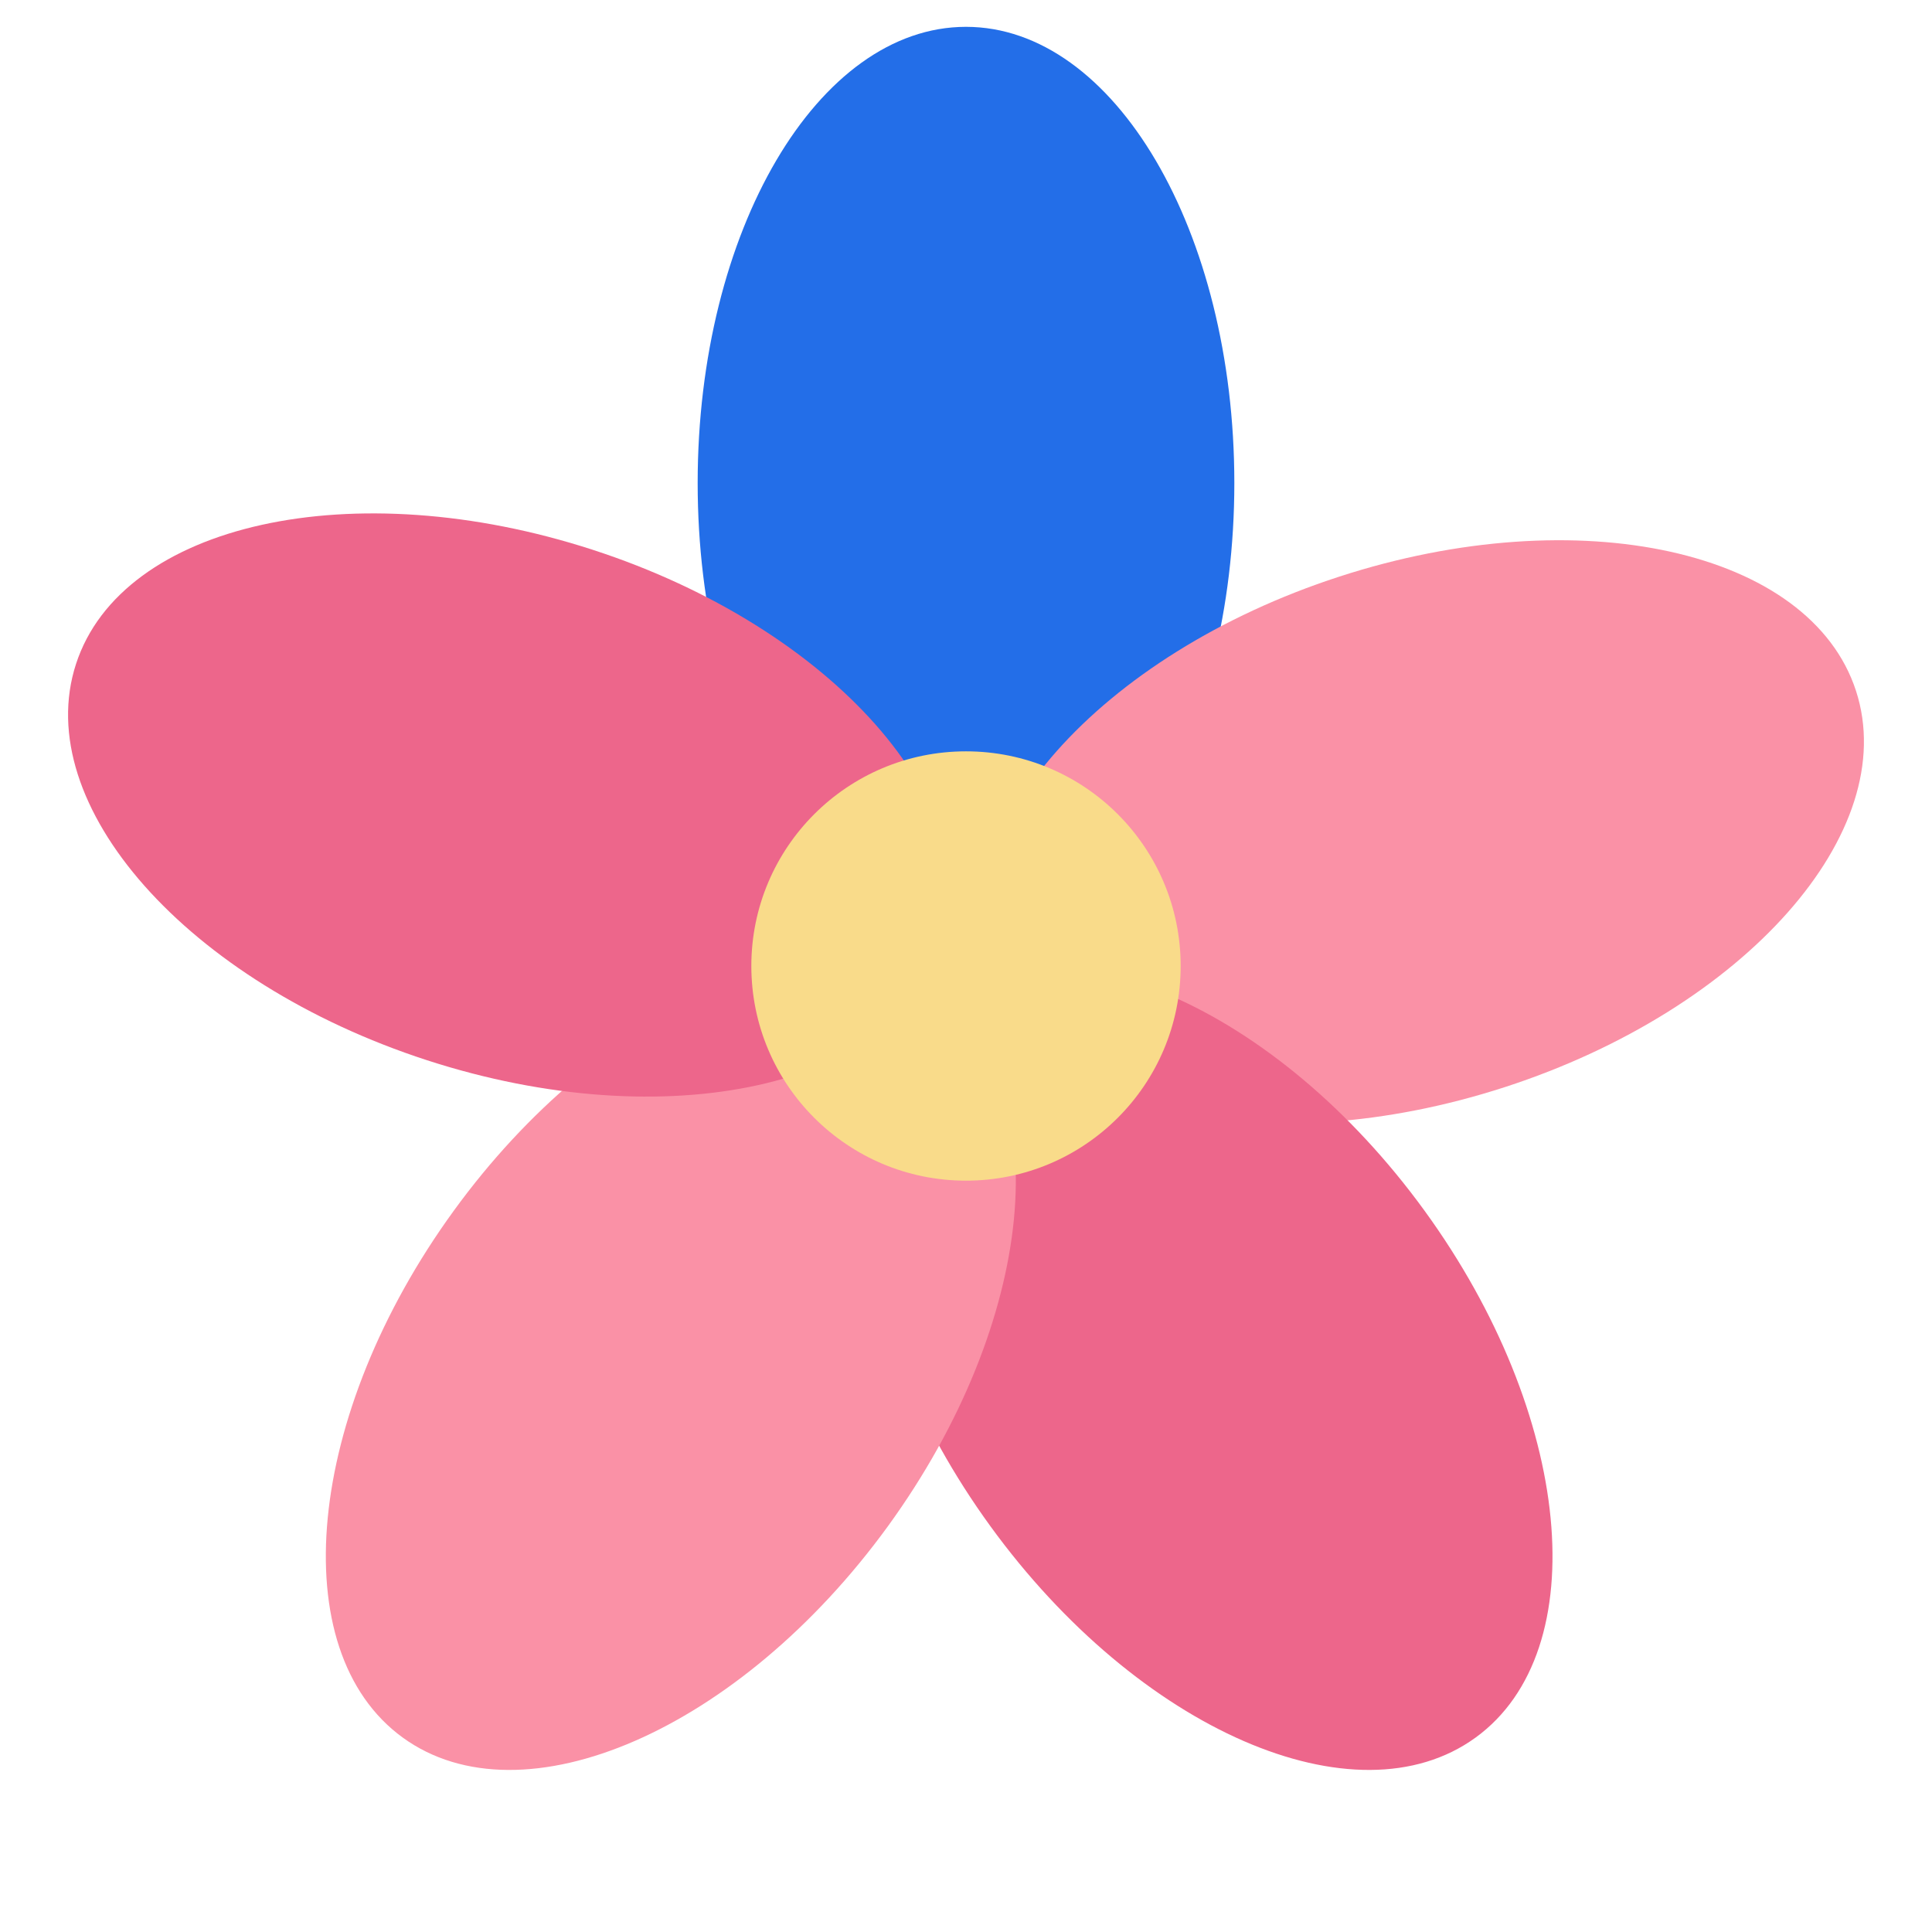
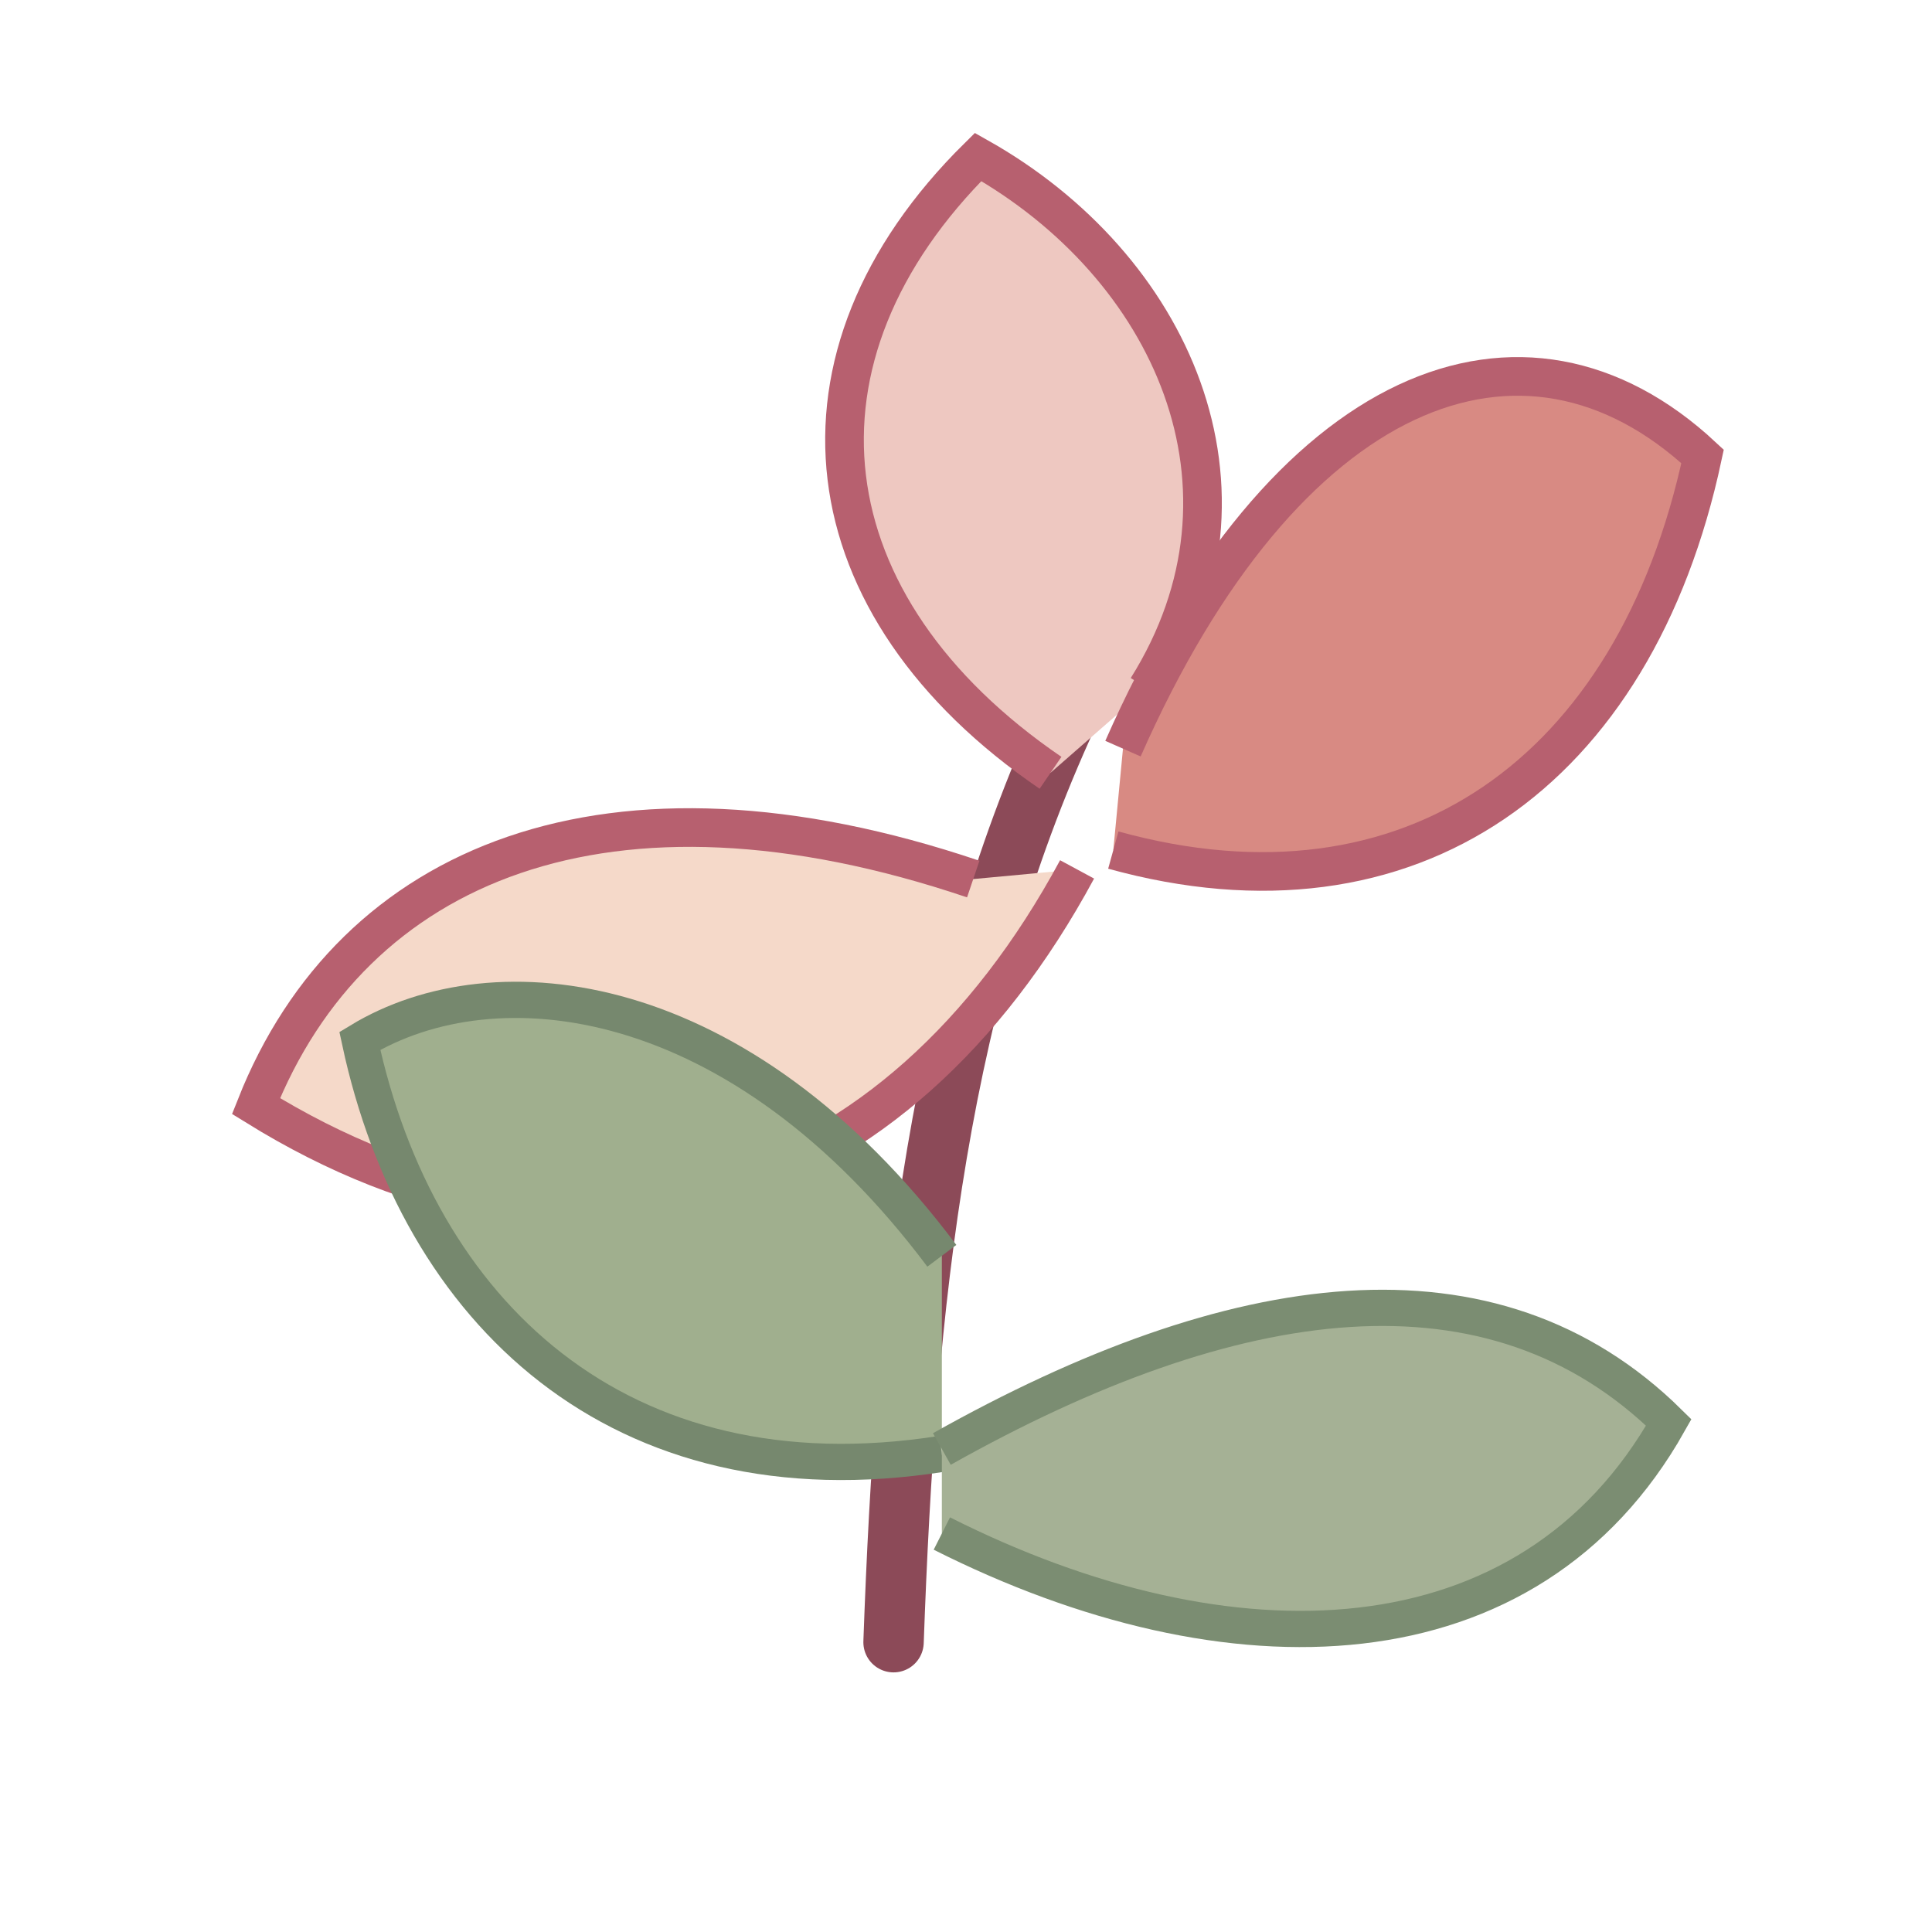
- <svg xmlns="http://www.w3.org/2000/svg" viewBox="0 0 72 72" fill="none">
-   <ellipse cx="36" cy="18" rx="10" ry="17" fill="#236ee8" />
-   <ellipse cx="53" cy="31" rx="10" ry="17" transform="rotate(72 53 31)" fill="#fa91a6" />
-   <ellipse cx="45" cy="51" rx="10" ry="17" transform="rotate(144 45 51)" fill="#ed668b" />
-   <ellipse cx="25" cy="51" rx="10" ry="17" transform="rotate(216 25 51)" fill="#fa91a6" />
-   <ellipse cx="19" cy="30" rx="10" ry="17" transform="rotate(288 19 30)" fill="#ed668b" />
-   <circle cx="36" cy="36" r="8" fill="#f9db8a" />
+ <svg xmlns="http://www.w3.org/2000/svg" viewBox="0 0 80 80" fill="none" aria-hidden="true">
+   <path d="M37 68c.5-14 1.8-27 7.5-39" stroke="#8C4A58" stroke-width="2.5" stroke-linecap="round" />
+   <path d="M43.5 32C33.4 25.1 32.1 14.8 40.5 6.5c8 4.5 12.2 13.7 7 22" fill="#EEC8C1" stroke="#B7606F" stroke-width="1.6" />
+   <path d="M46.5 31c6.7-15.2 16.6-19 24-12.1-2.8 13.1-12.1 19.7-24.4 16.3" fill="#D88A83" stroke="#B7606F" stroke-width="1.6" />
+   <path d="M40.3 36.4C25.2 31.3 14.6 35.7 10.6 45.8c13.4 8.3 26.5 4.1 34-9.8" fill="#F5D9C9" stroke="#B7606F" stroke-width="1.6" />
+   <path d="M39 52c-8.4-11.2-18.5-12.3-24.1-8.9 2.4 11.2 10.7 19.2 24.1 17.1" fill="#A0AF8E" stroke="#76886E" stroke-width="1.5" />
+   <path d="M39 60c12.1-6.8 22.8-8.3 30.1-1.1C63.3 69.2 50.9 69.5 39 63.5" fill="#A5B195" stroke="#7B8D72" stroke-width="1.5" />
</svg>
